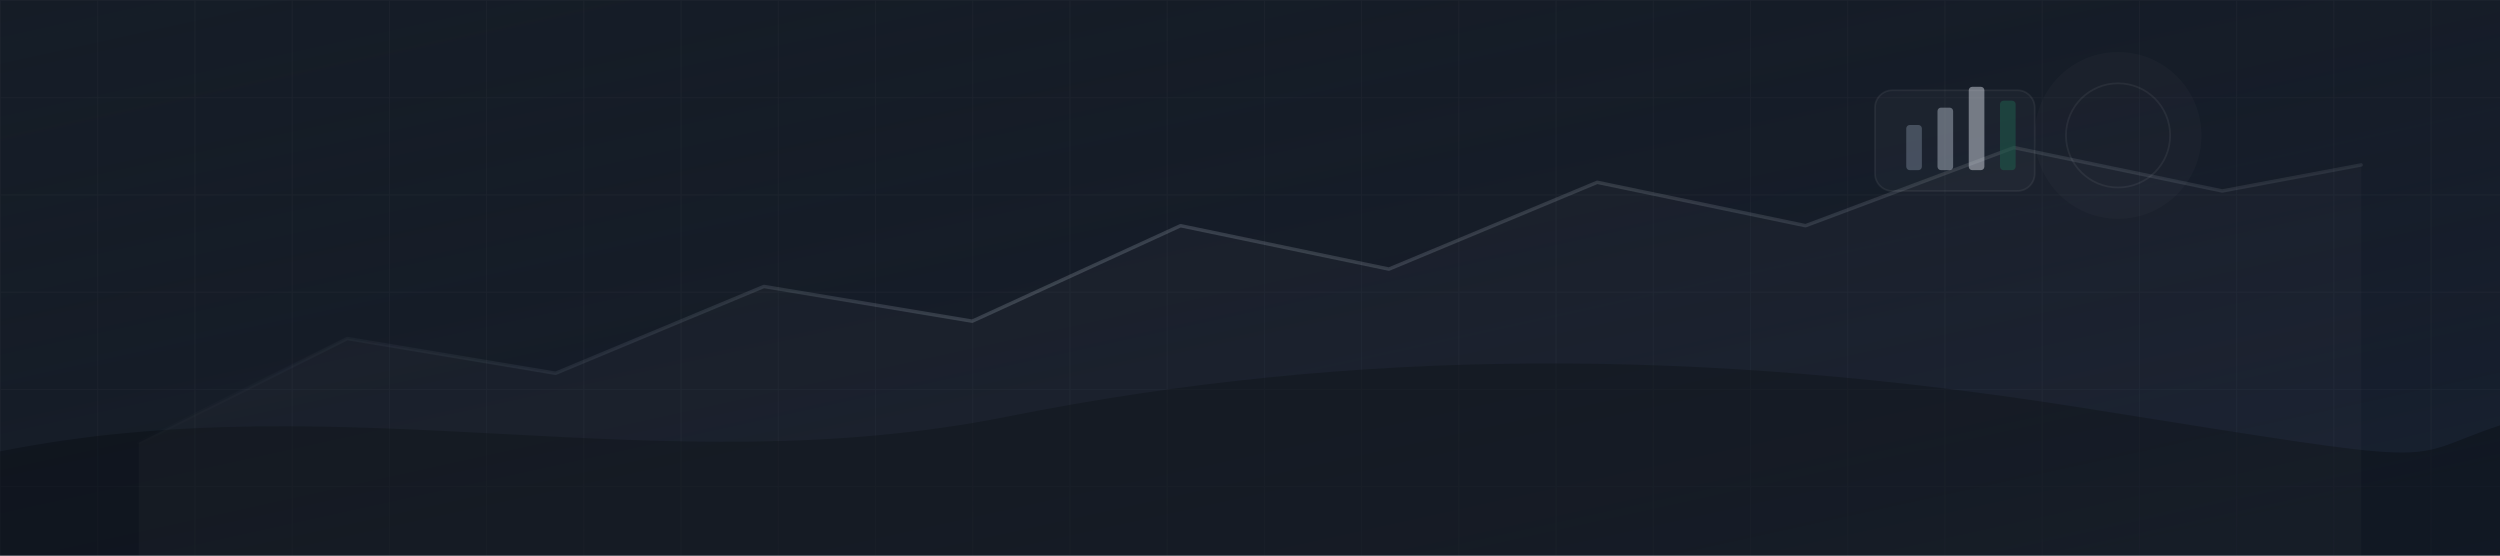
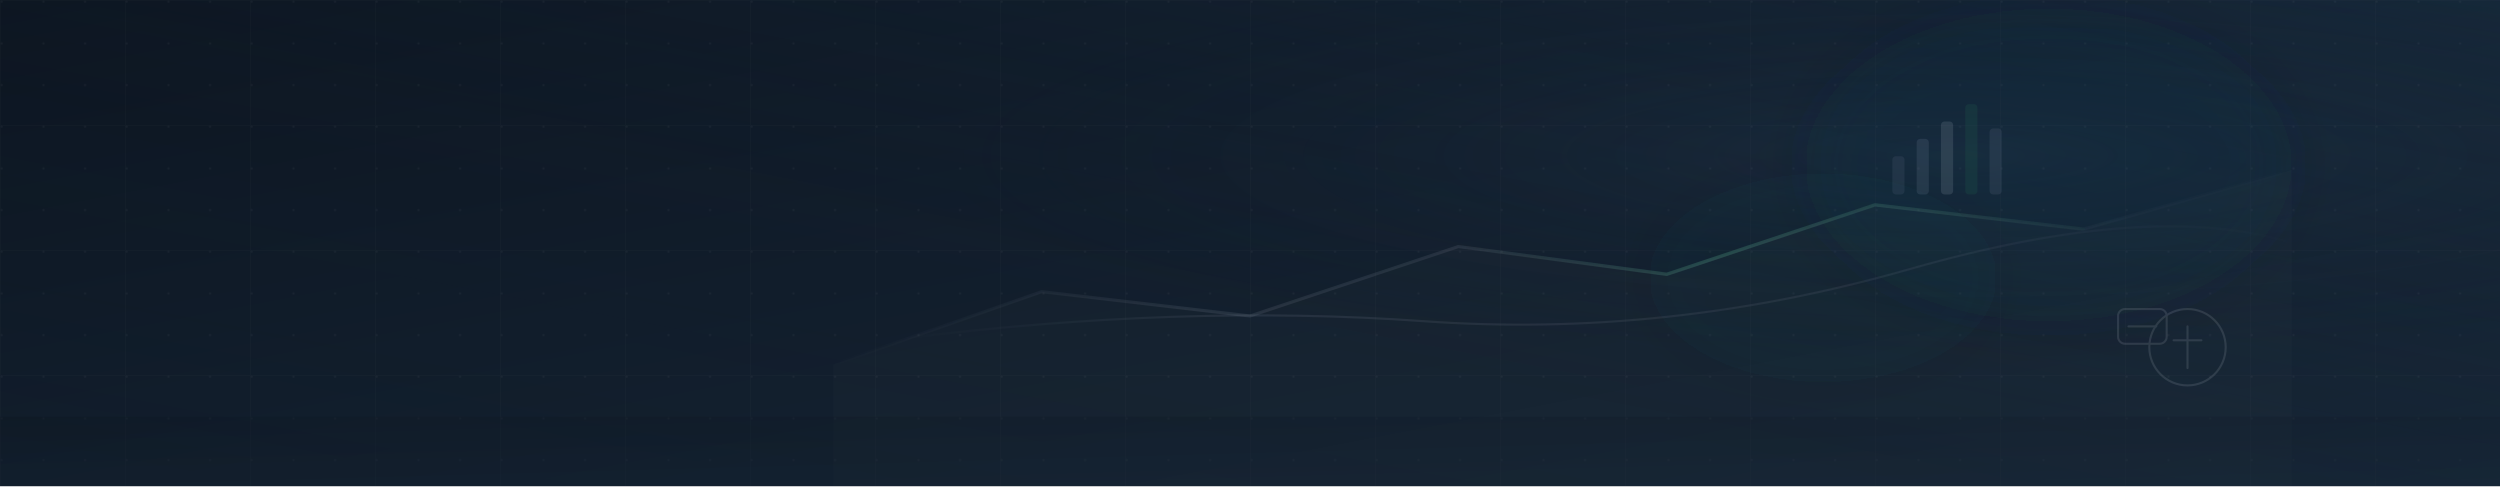
- <svg xmlns="http://www.w3.org/2000/svg" viewBox="0 0 1440 320" preserveAspectRatio="xMidYMid slice">
+ <svg xmlns="http://www.w3.org/2000/svg" viewBox="0 0 1440 280" preserveAspectRatio="xMidYMid slice">
  <defs>
    <linearGradient id="bg" x1="0%" y1="0%" x2="100%" y2="100%">
-       <stop offset="0%" stop-color="#0f1419" />
-       <stop offset="50%" stop-color="#151b24" />
-       <stop offset="100%" stop-color="#1a2332" />
+       <stop offset="0%" stop-color="#0c1520" />
+       <stop offset="45%" stop-color="#111d2b" />
+       <stop offset="100%" stop-color="#162636" />
    </linearGradient>
-     <linearGradient id="glow" x1="0%" y1="0%" x2="100%" y2="100%">
-       <stop offset="0%" stop-color="#1e293b" stop-opacity="0.4" />
-       <stop offset="100%" stop-color="#0f172a" stop-opacity="0.2" />
+     <linearGradient id="mesh" x1="100%" y1="0%" x2="0%" y2="100%">
+       <stop offset="0%" stop-color="#1e3a52" stop-opacity="0.35" />
+       <stop offset="55%" stop-color="#142030" stop-opacity="0.08" />
+       <stop offset="100%" stop-color="#0c1520" stop-opacity="0" />
    </linearGradient>
-     <linearGradient id="line" x1="0%" y1="0%" x2="100%" y2="0%">
+     <radialGradient id="orb" cx="78%" cy="32%" r="42%">
+       <stop offset="0%" stop-color="#2d4a62" stop-opacity="0.22" />
+       <stop offset="100%" stop-color="#0c1520" stop-opacity="0" />
+     </radialGradient>
+     <linearGradient id="chartLine" x1="0%" y1="0%" x2="100%" y2="0%">
      <stop offset="0%" stop-color="#94a3b8" stop-opacity="0" />
-       <stop offset="40%" stop-color="#cbd5e1" stop-opacity="0.35" />
-       <stop offset="100%" stop-color="#e2e8f0" stop-opacity="0.15" />
+       <stop offset="25%" stop-color="#cbd5e1" stop-opacity="0.18" />
+       <stop offset="75%" stop-color="#e2e8f0" stop-opacity="0.12" />
+       <stop offset="100%" stop-color="#94a3b8" stop-opacity="0" />
    </linearGradient>
-     <pattern id="grid" width="56" height="56" patternUnits="userSpaceOnUse">
-       <path d="M56 0H0V56" fill="none" stroke="#ffffff" stroke-opacity="0.03" stroke-width="1" />
+     <linearGradient id="accentLine" x1="0%" y1="0%" x2="100%" y2="0%">
+       <stop offset="0%" stop-color="#1e5c4b" stop-opacity="0" />
+       <stop offset="40%" stop-color="#2d7a62" stop-opacity="0.45" />
+       <stop offset="100%" stop-color="#1e5c4b" stop-opacity="0.15" />
+     </linearGradient>
+     <pattern id="dots" width="24" height="24" patternUnits="userSpaceOnUse">
+       <circle cx="1" cy="1" r="0.65" fill="#ffffff" fill-opacity="0.04" />
    </pattern>
+     <pattern id="grid" width="72" height="72" patternUnits="userSpaceOnUse">
+       <path d="M72 0H0V72" fill="none" stroke="#ffffff" stroke-opacity="0.025" stroke-width="0.75" />
+     </pattern>
+     <filter id="blur" x="-20%" y="-20%" width="140%" height="140%">
+       <feGaussianBlur stdDeviation="18" />
+     </filter>
  </defs>
-   <rect width="1440" height="320" fill="url(#bg)" />
-   <rect width="1440" height="320" fill="url(#glow)" />
-   <rect width="1440" height="320" fill="url(#grid)" />
-   <path d="M0 260 C200 220, 380 280, 580 240 S980 200, 1200 235 S1380 265, 1440 245 L1440 320 L0 320 Z" fill="#0a0f14" fill-opacity="0.45" />
-   <path d="M80 255 L200 195 L320 215 L440 165 L560 185 L680 130 L800 155 L920 105 L1040 130 L1160 85 L1280 110 L1360 95" fill="none" stroke="url(#line)" stroke-width="2" stroke-linecap="round" stroke-linejoin="round" opacity="0.55" />
-   <path d="M80 255 L200 195 L320 215 L440 165 L560 185 L680 130 L800 155 L920 105 L1040 130 L1160 85 L1280 110 L1360 95 L1360 320 L80 320 Z" fill="#ffffff" fill-opacity="0.02" />
-   <circle cx="1220" cy="78" r="48" fill="#ffffff" fill-opacity="0.02" />
-   <circle cx="1220" cy="78" r="30" fill="none" stroke="#ffffff" stroke-opacity="0.06" stroke-width="1" />
-   <rect x="1080" y="52" width="92" height="58" rx="10" fill="#ffffff" fill-opacity="0.03" stroke="#ffffff" stroke-opacity="0.06" />
-   <rect x="1098" y="72" width="9" height="26" rx="2" fill="#94a3b8" fill-opacity="0.35" />
-   <rect x="1116" y="62" width="9" height="36" rx="2" fill="#cbd5e1" fill-opacity="0.4" />
-   <rect x="1134" y="50" width="9" height="48" rx="2" fill="#e2e8f0" fill-opacity="0.45" />
-   <rect x="1152" y="58" width="9" height="40" rx="2" fill="#1e5c4b" fill-opacity="0.55" />
+   <rect width="1440" height="280" fill="url(#bg)" />
+   <rect width="1440" height="280" fill="url(#mesh)" />
+   <rect width="1440" height="280" fill="url(#orb)" />
+   <rect width="1440" height="280" fill="url(#dots)" />
+   <rect width="1440" height="280" fill="url(#grid)" />
+   <ellipse cx="1180" cy="95" rx="140" ry="90" fill="#1e3a52" fill-opacity="0.12" filter="url(#blur)" />
+   <ellipse cx="1050" cy="160" rx="100" ry="60" fill="#1e5c4b" fill-opacity="0.06" filter="url(#blur)" />
+   <path d="M520 195 Q680 175 820 185 T1100 155 T1320 140" fill="none" stroke="url(#chartLine)" stroke-width="1.2" stroke-linecap="round" opacity="0.5" />
+   <path d="M480 210 L600 168 L720 182 L840 142 L960 158 L1080 118 L1200 132 L1320 98" fill="none" stroke="url(#chartLine)" stroke-width="1.8" stroke-linecap="round" stroke-linejoin="round" opacity="0.55" />
+   <path d="M840 142 L960 158 L1080 118 L1200 132" fill="none" stroke="url(#accentLine)" stroke-width="2" stroke-linecap="round" stroke-linejoin="round" opacity="0.7" />
+   <path d="M480 210 L600 168 L720 182 L840 142 L960 158 L1080 118 L1200 132 L1320 98 L1320 280 L480 280 Z" fill="#ffffff" fill-opacity="0.015" />
+   <g opacity="0.45" transform="translate(1090, 52)">
+     <rect x="0" y="38" width="7" height="22" rx="2" fill="#64748b" fill-opacity="0.35" />
+     <rect x="14" y="28" width="7" height="32" rx="2" fill="#94a3b8" fill-opacity="0.3" />
+     <rect x="28" y="18" width="7" height="42" rx="2" fill="#cbd5e1" fill-opacity="0.28" />
+     <rect x="42" y="8" width="7" height="52" rx="2" fill="#1e5c4b" fill-opacity="0.5" />
+     <rect x="56" y="22" width="7" height="38" rx="2" fill="#94a3b8" fill-opacity="0.25" />
+   </g>
+   <g opacity="0.12" stroke="#e2e8f0" stroke-width="1.2" fill="none" stroke-linecap="round" stroke-linejoin="round">
+     <circle cx="1260" cy="200" r="22" />
+     <path d="M1260 188v24M1252 196h16" />
+     <rect x="1220" y="178" width="28" height="20" rx="4" />
+     <path d="M1226 188h16" />
+   </g>
+   <rect x="0" y="240" width="1440" height="40" fill="url(#bg)" fill-opacity="0.35" />
</svg>
